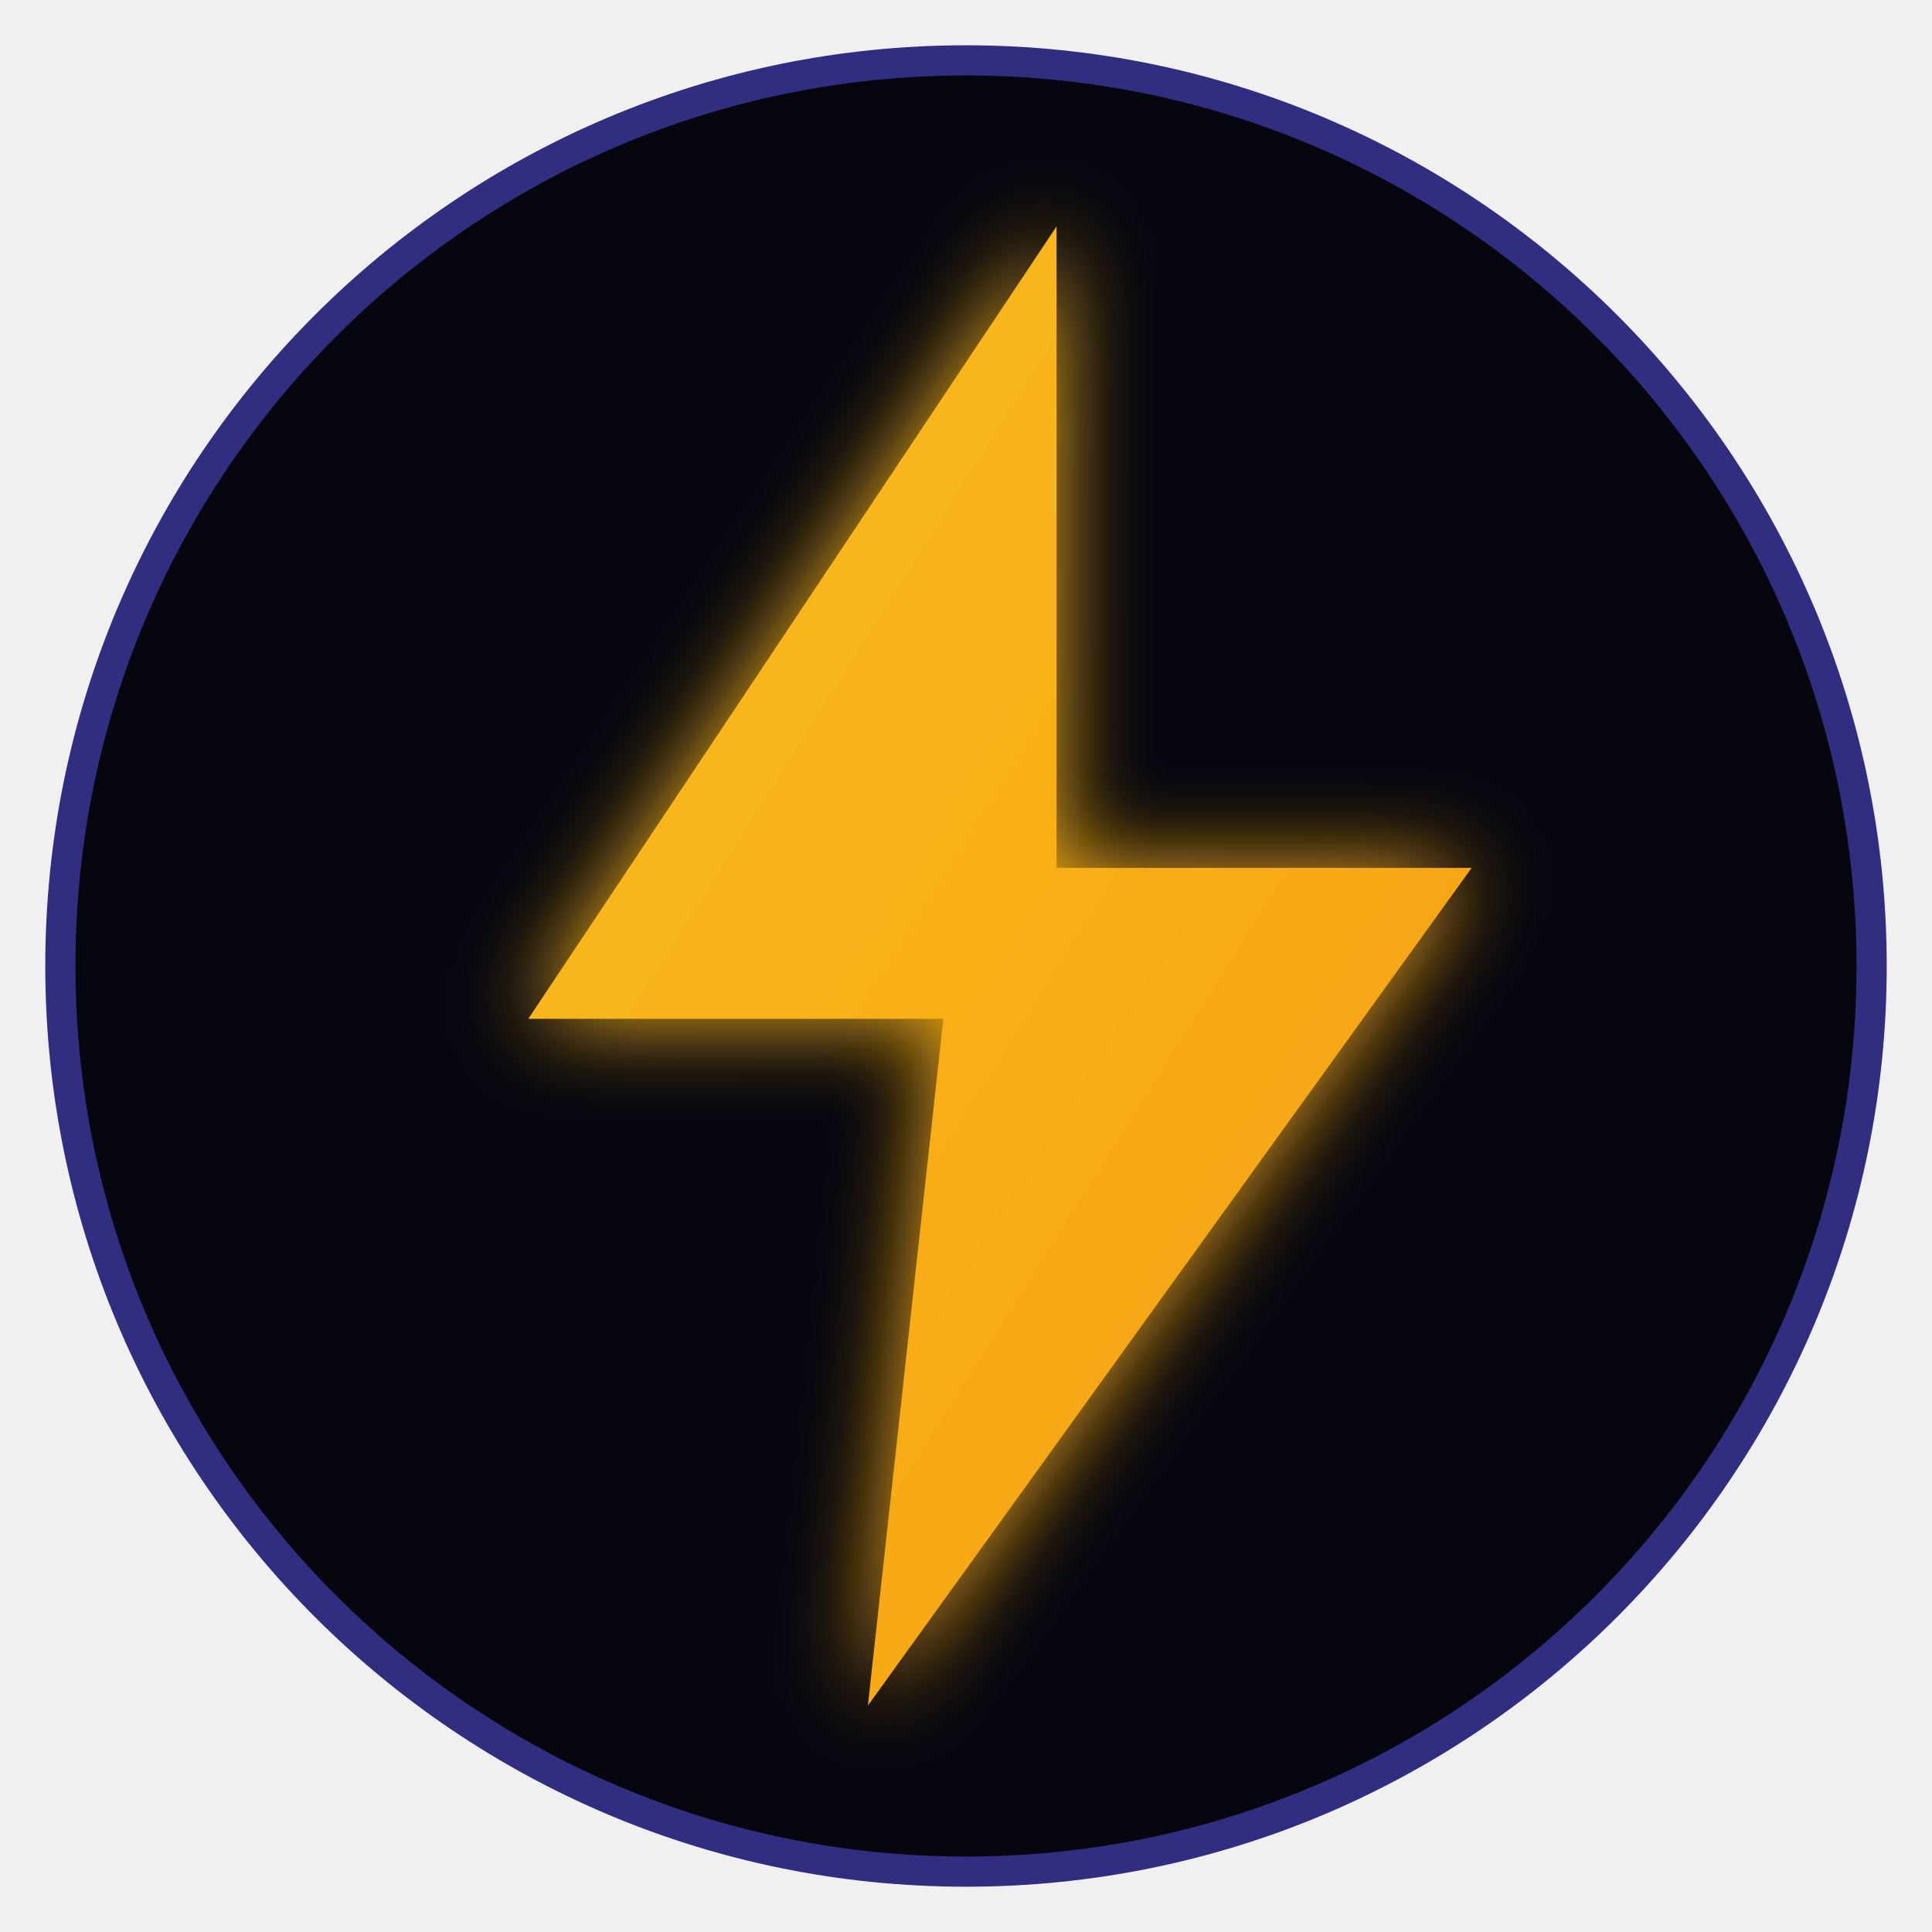
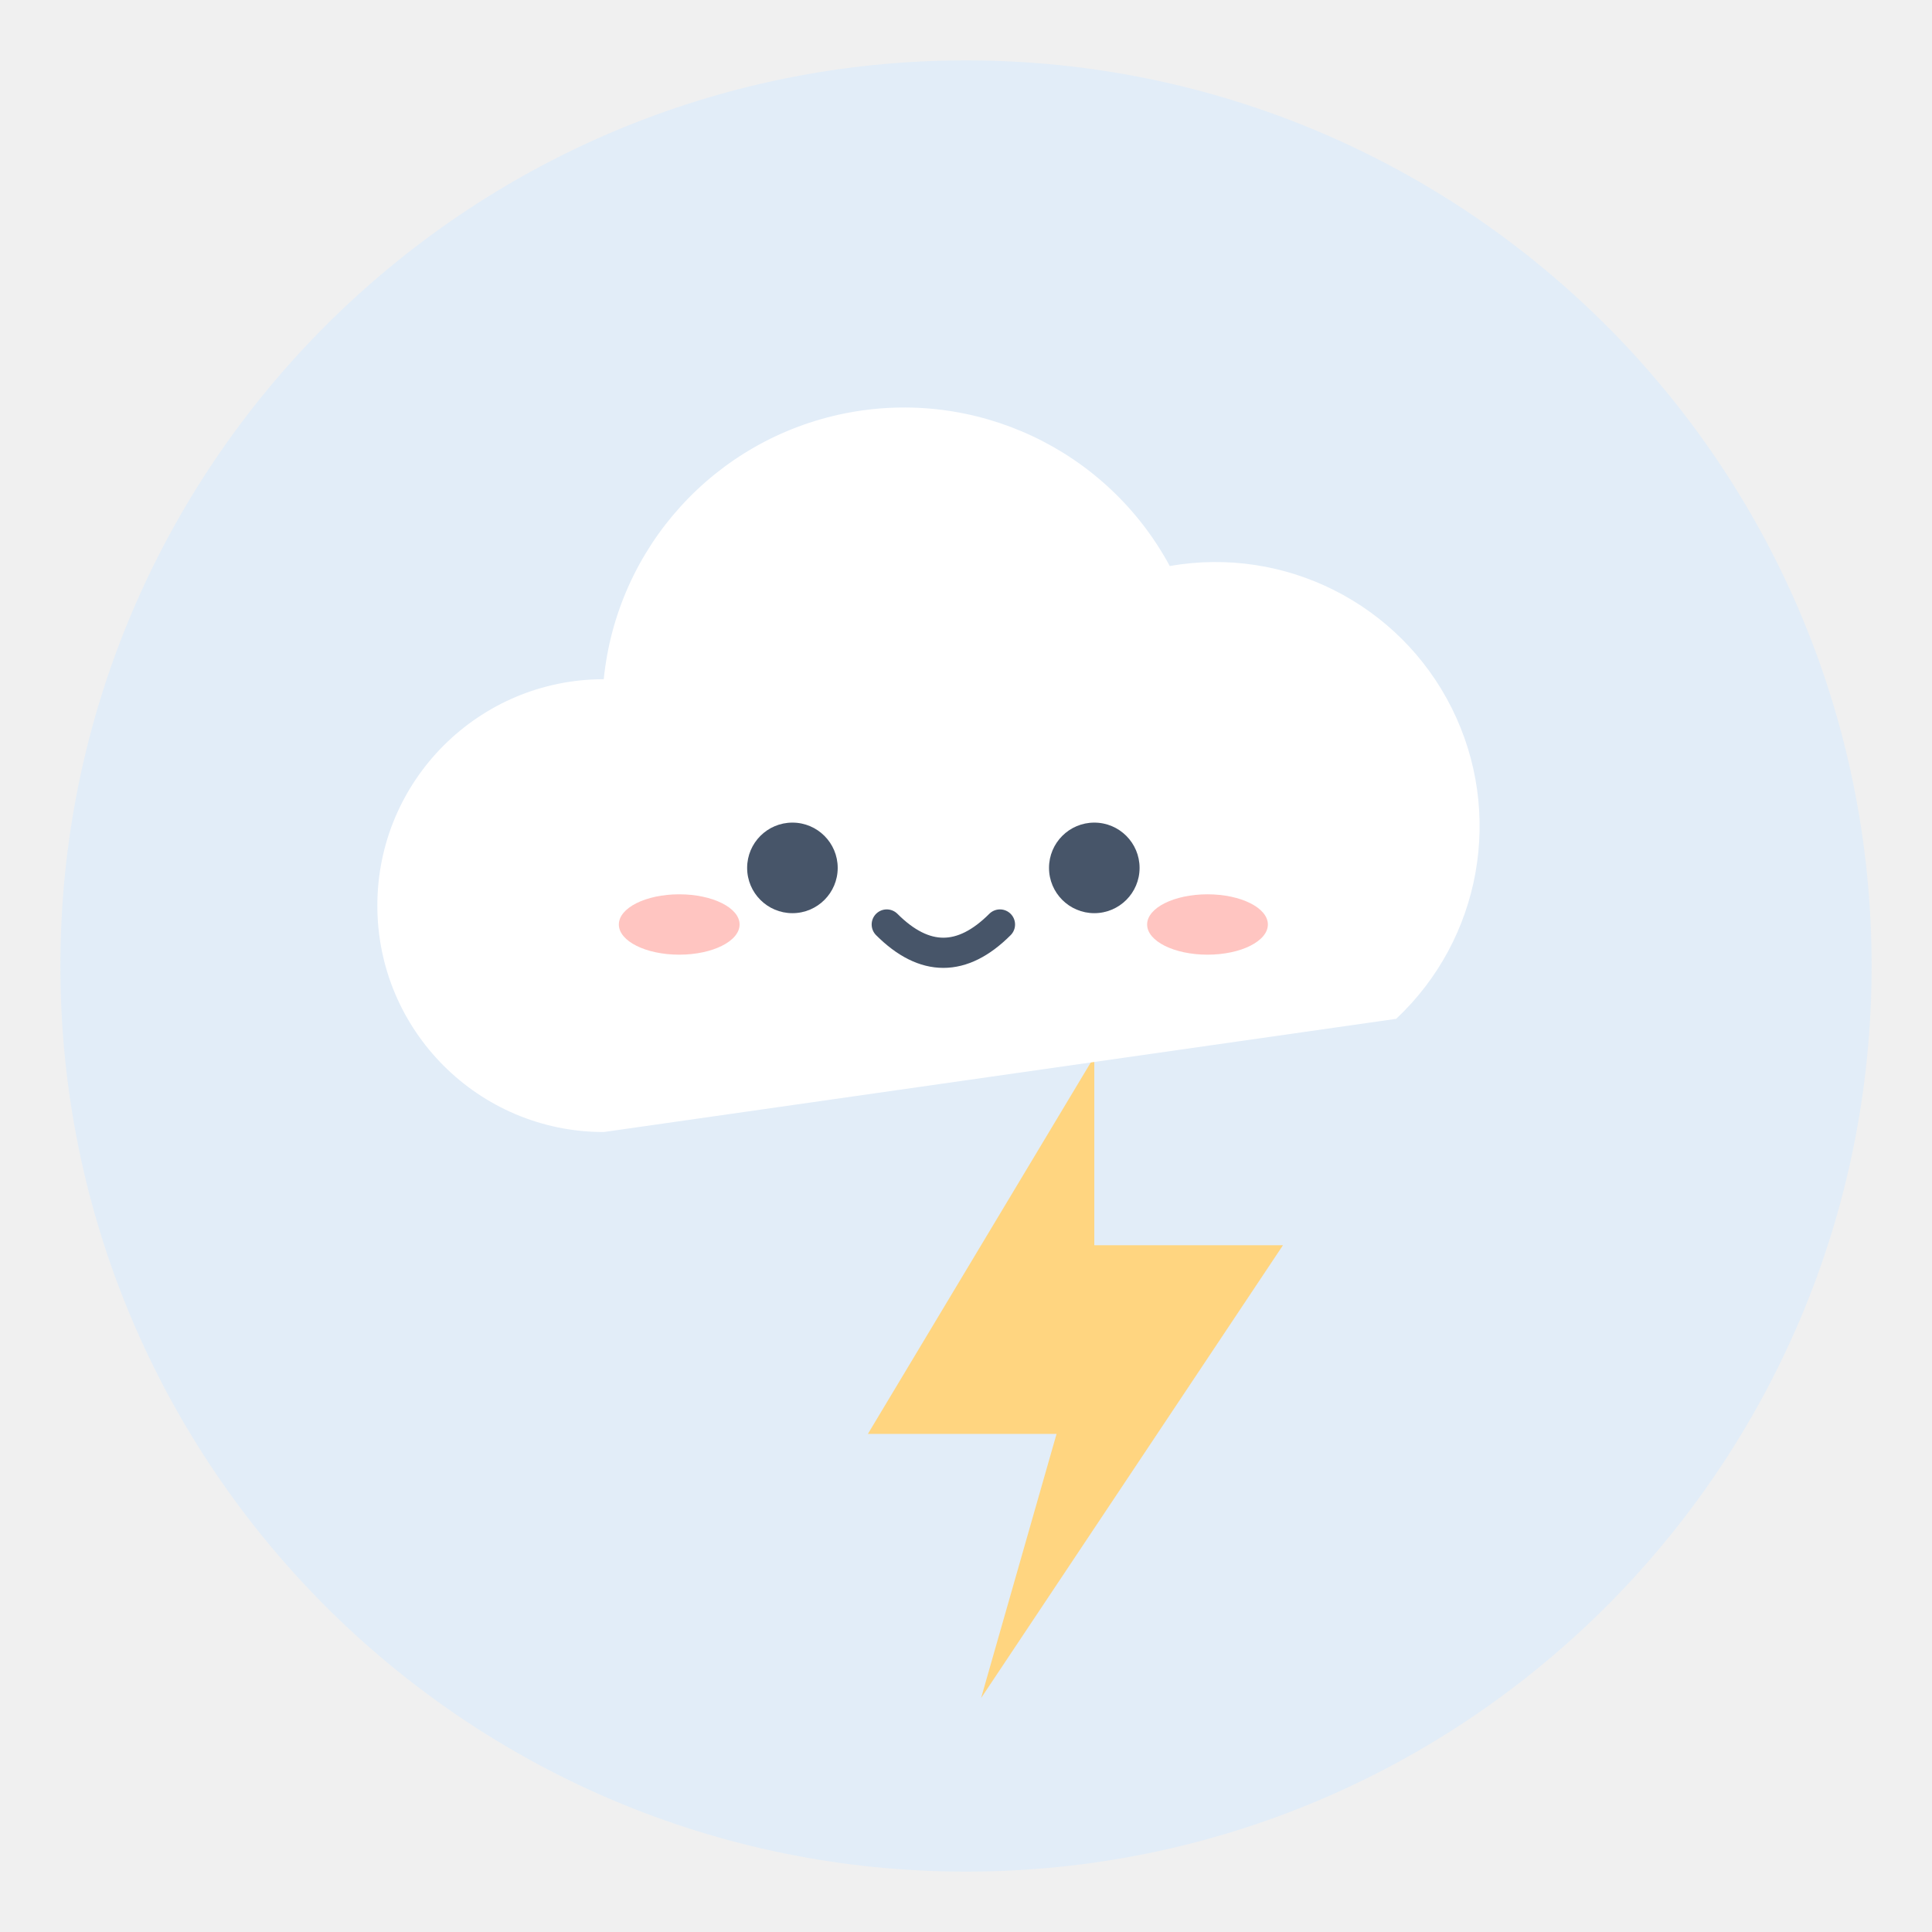
<svg xmlns="http://www.w3.org/2000/svg" viewBox="0 0 512 512" width="100%" height="100%">
-   <defs>
-     <linearGradient id="boltGrad" x1="0%" y1="0%" x2="100%" y2="100%">
-       <stop offset="0%" stop-color="#fbbf24" />
-       <stop offset="100%" stop-color="#f59e0b" />
-     </linearGradient>
-     <filter id="glow" x="-20%" y="-20%" width="140%" height="140%">
-       <feGaussianBlur stdDeviation="12" result="blur" />
-       <feComposite in="SourceGraphic" in2="blur" operator="over" />
-     </filter>
-   </defs>
-   <circle cx="256" cy="256" r="240" fill="#06060f" stroke="#312e81" stroke-width="8" />
-   <path d="M280 60 L140 270 H250 L230 452 L390 230 H280 Z" fill="url(#boltGrad)" filter="url(#glow)" />
+   <circle cx="256" cy="256" r="240" fill="#E2EDF8" />
+   <path d="M290 280 L230 380 H280 L260 450 L340 330 H290 Z" fill="#FFD580" />
+   <path d="M160 300 a60 60 0 0 1 0 -120 a80 80 0 0 1 150 -30 a70 70 0 0 1 60 120 Z" fill="#FFFFFF" />
+   <circle cx="210" cy="230" r="12" fill="#475569" />
+   <circle cx="290" cy="230" r="12" fill="#475569" />
+   <ellipse cx="180" cy="245" rx="16" ry="8" fill="#FFB7B2" opacity="0.8" />
+   <ellipse cx="320" cy="245" rx="16" ry="8" fill="#FFB7B2" opacity="0.8" />
+   <path d="M235 245 Q 250 260 265 245" stroke="#475569" stroke-width="8" fill="none" stroke-linecap="round" />
</svg>
